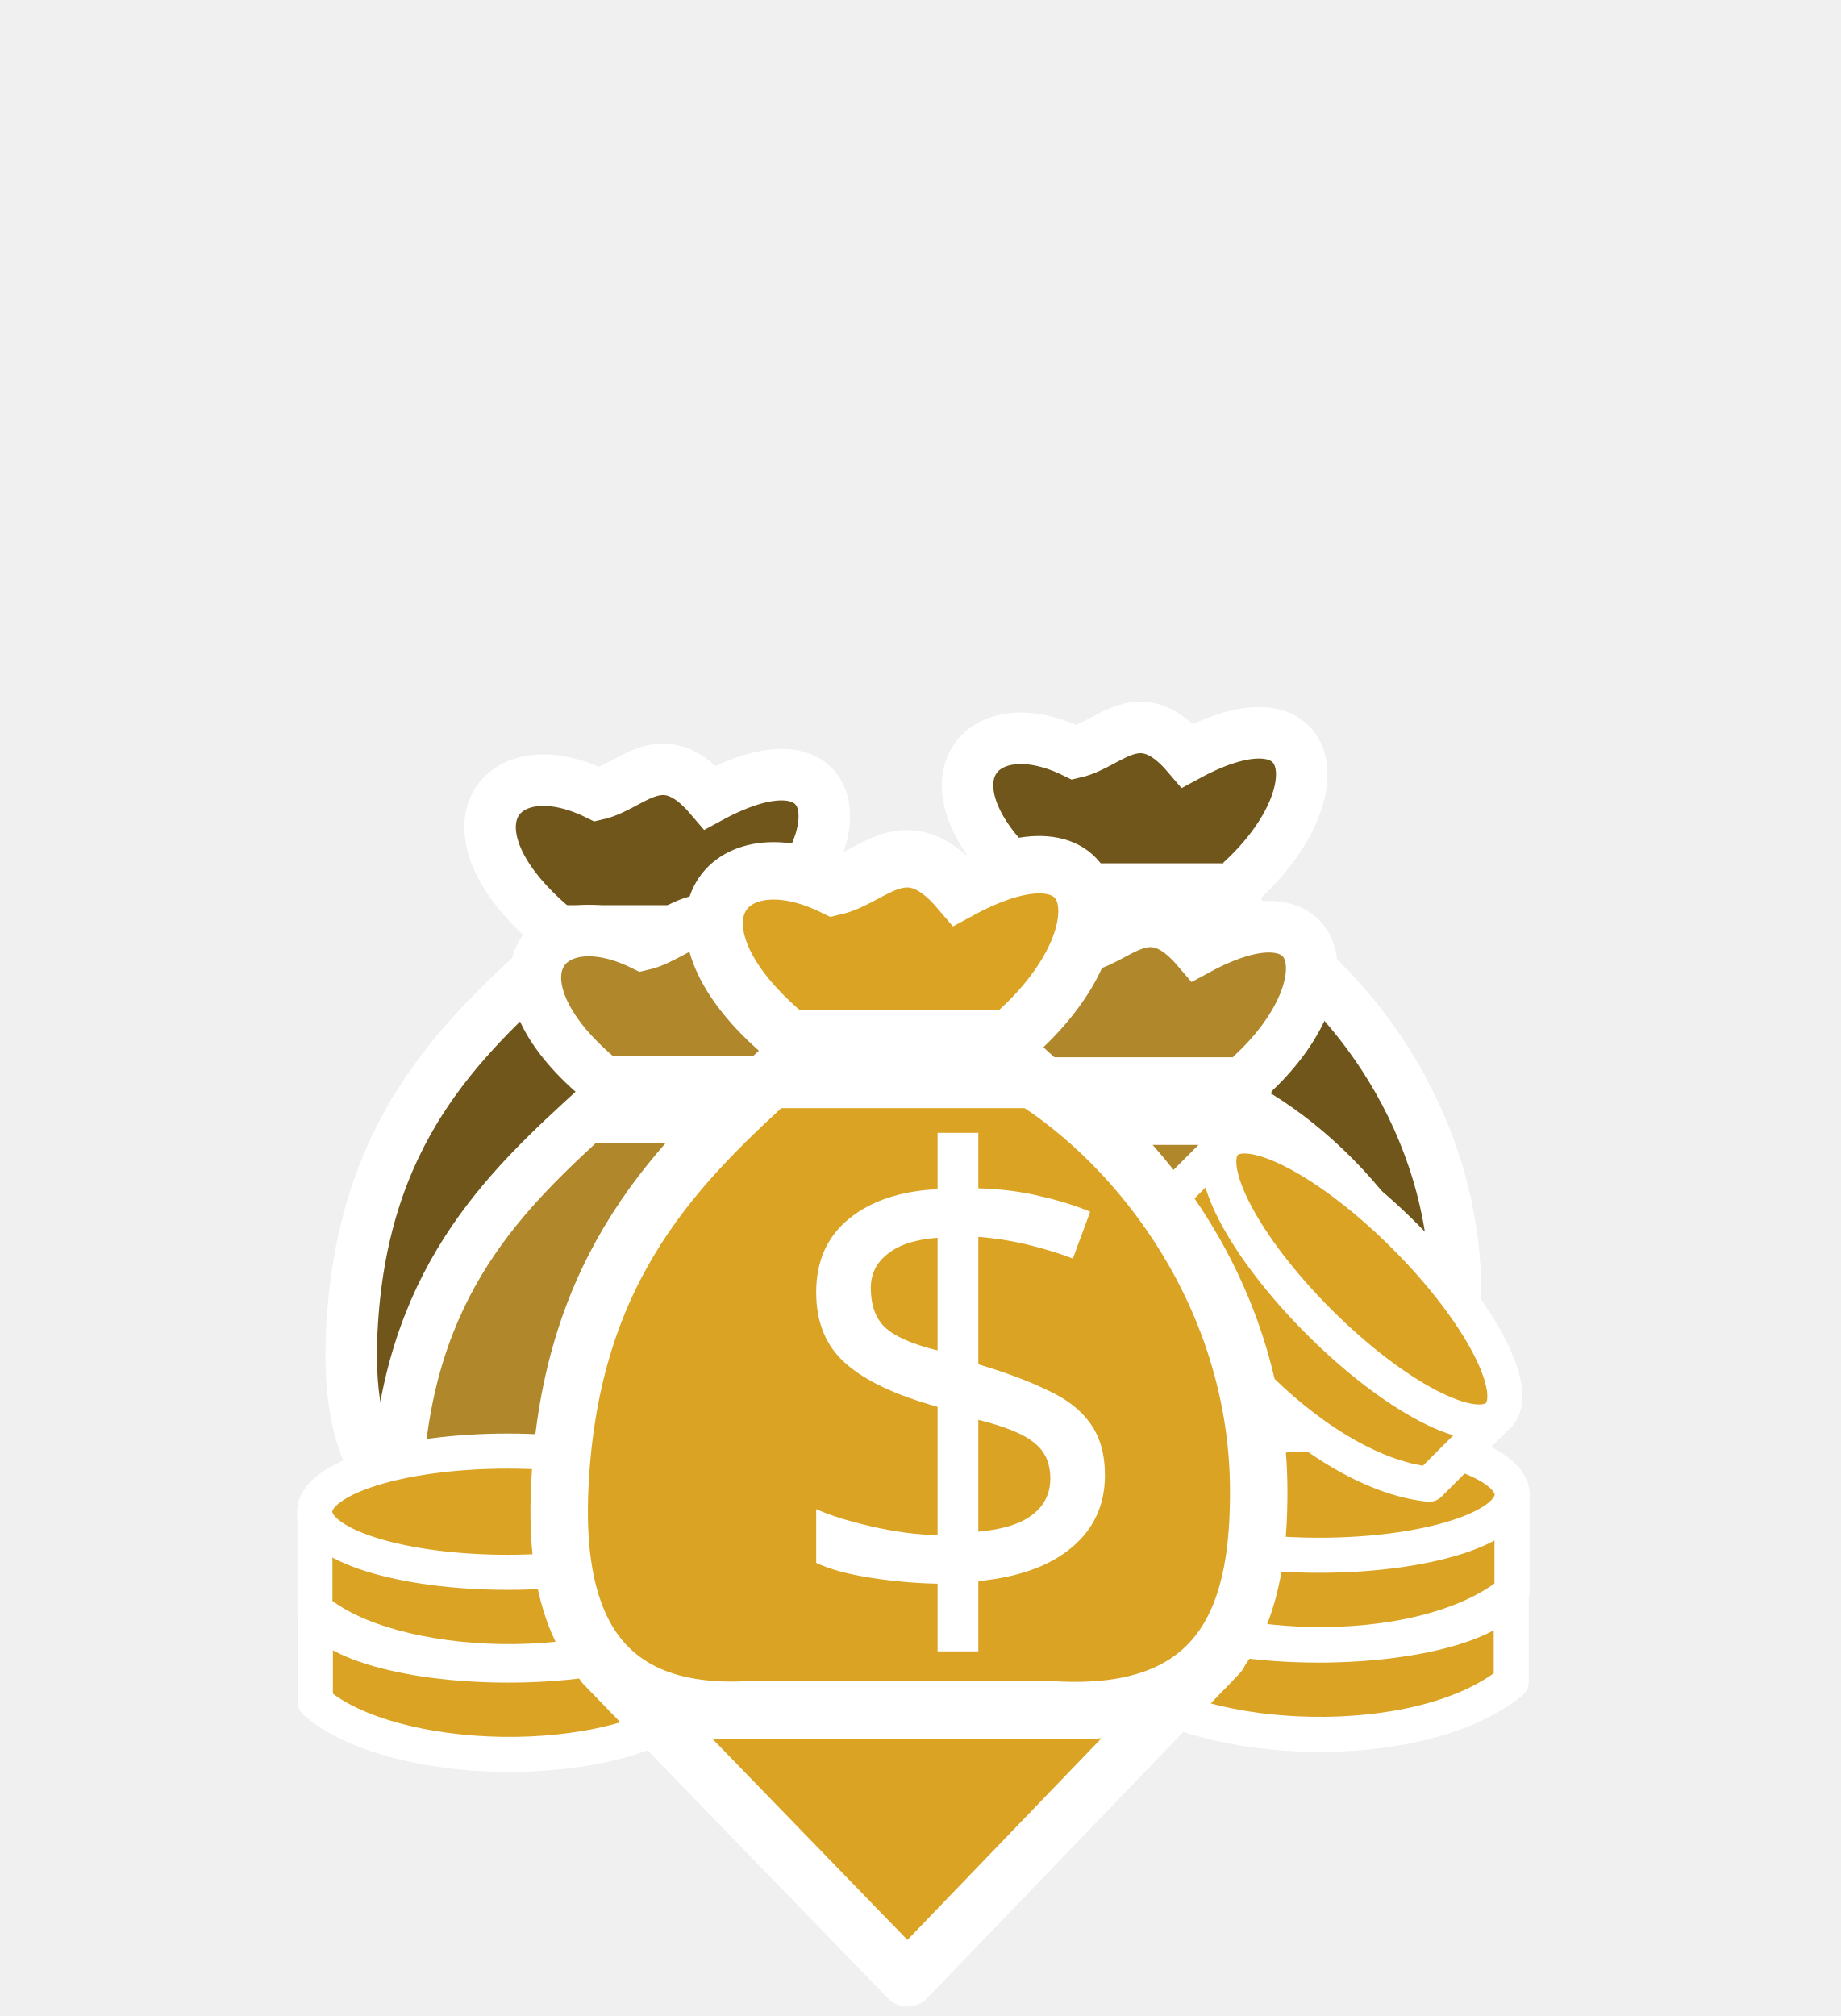
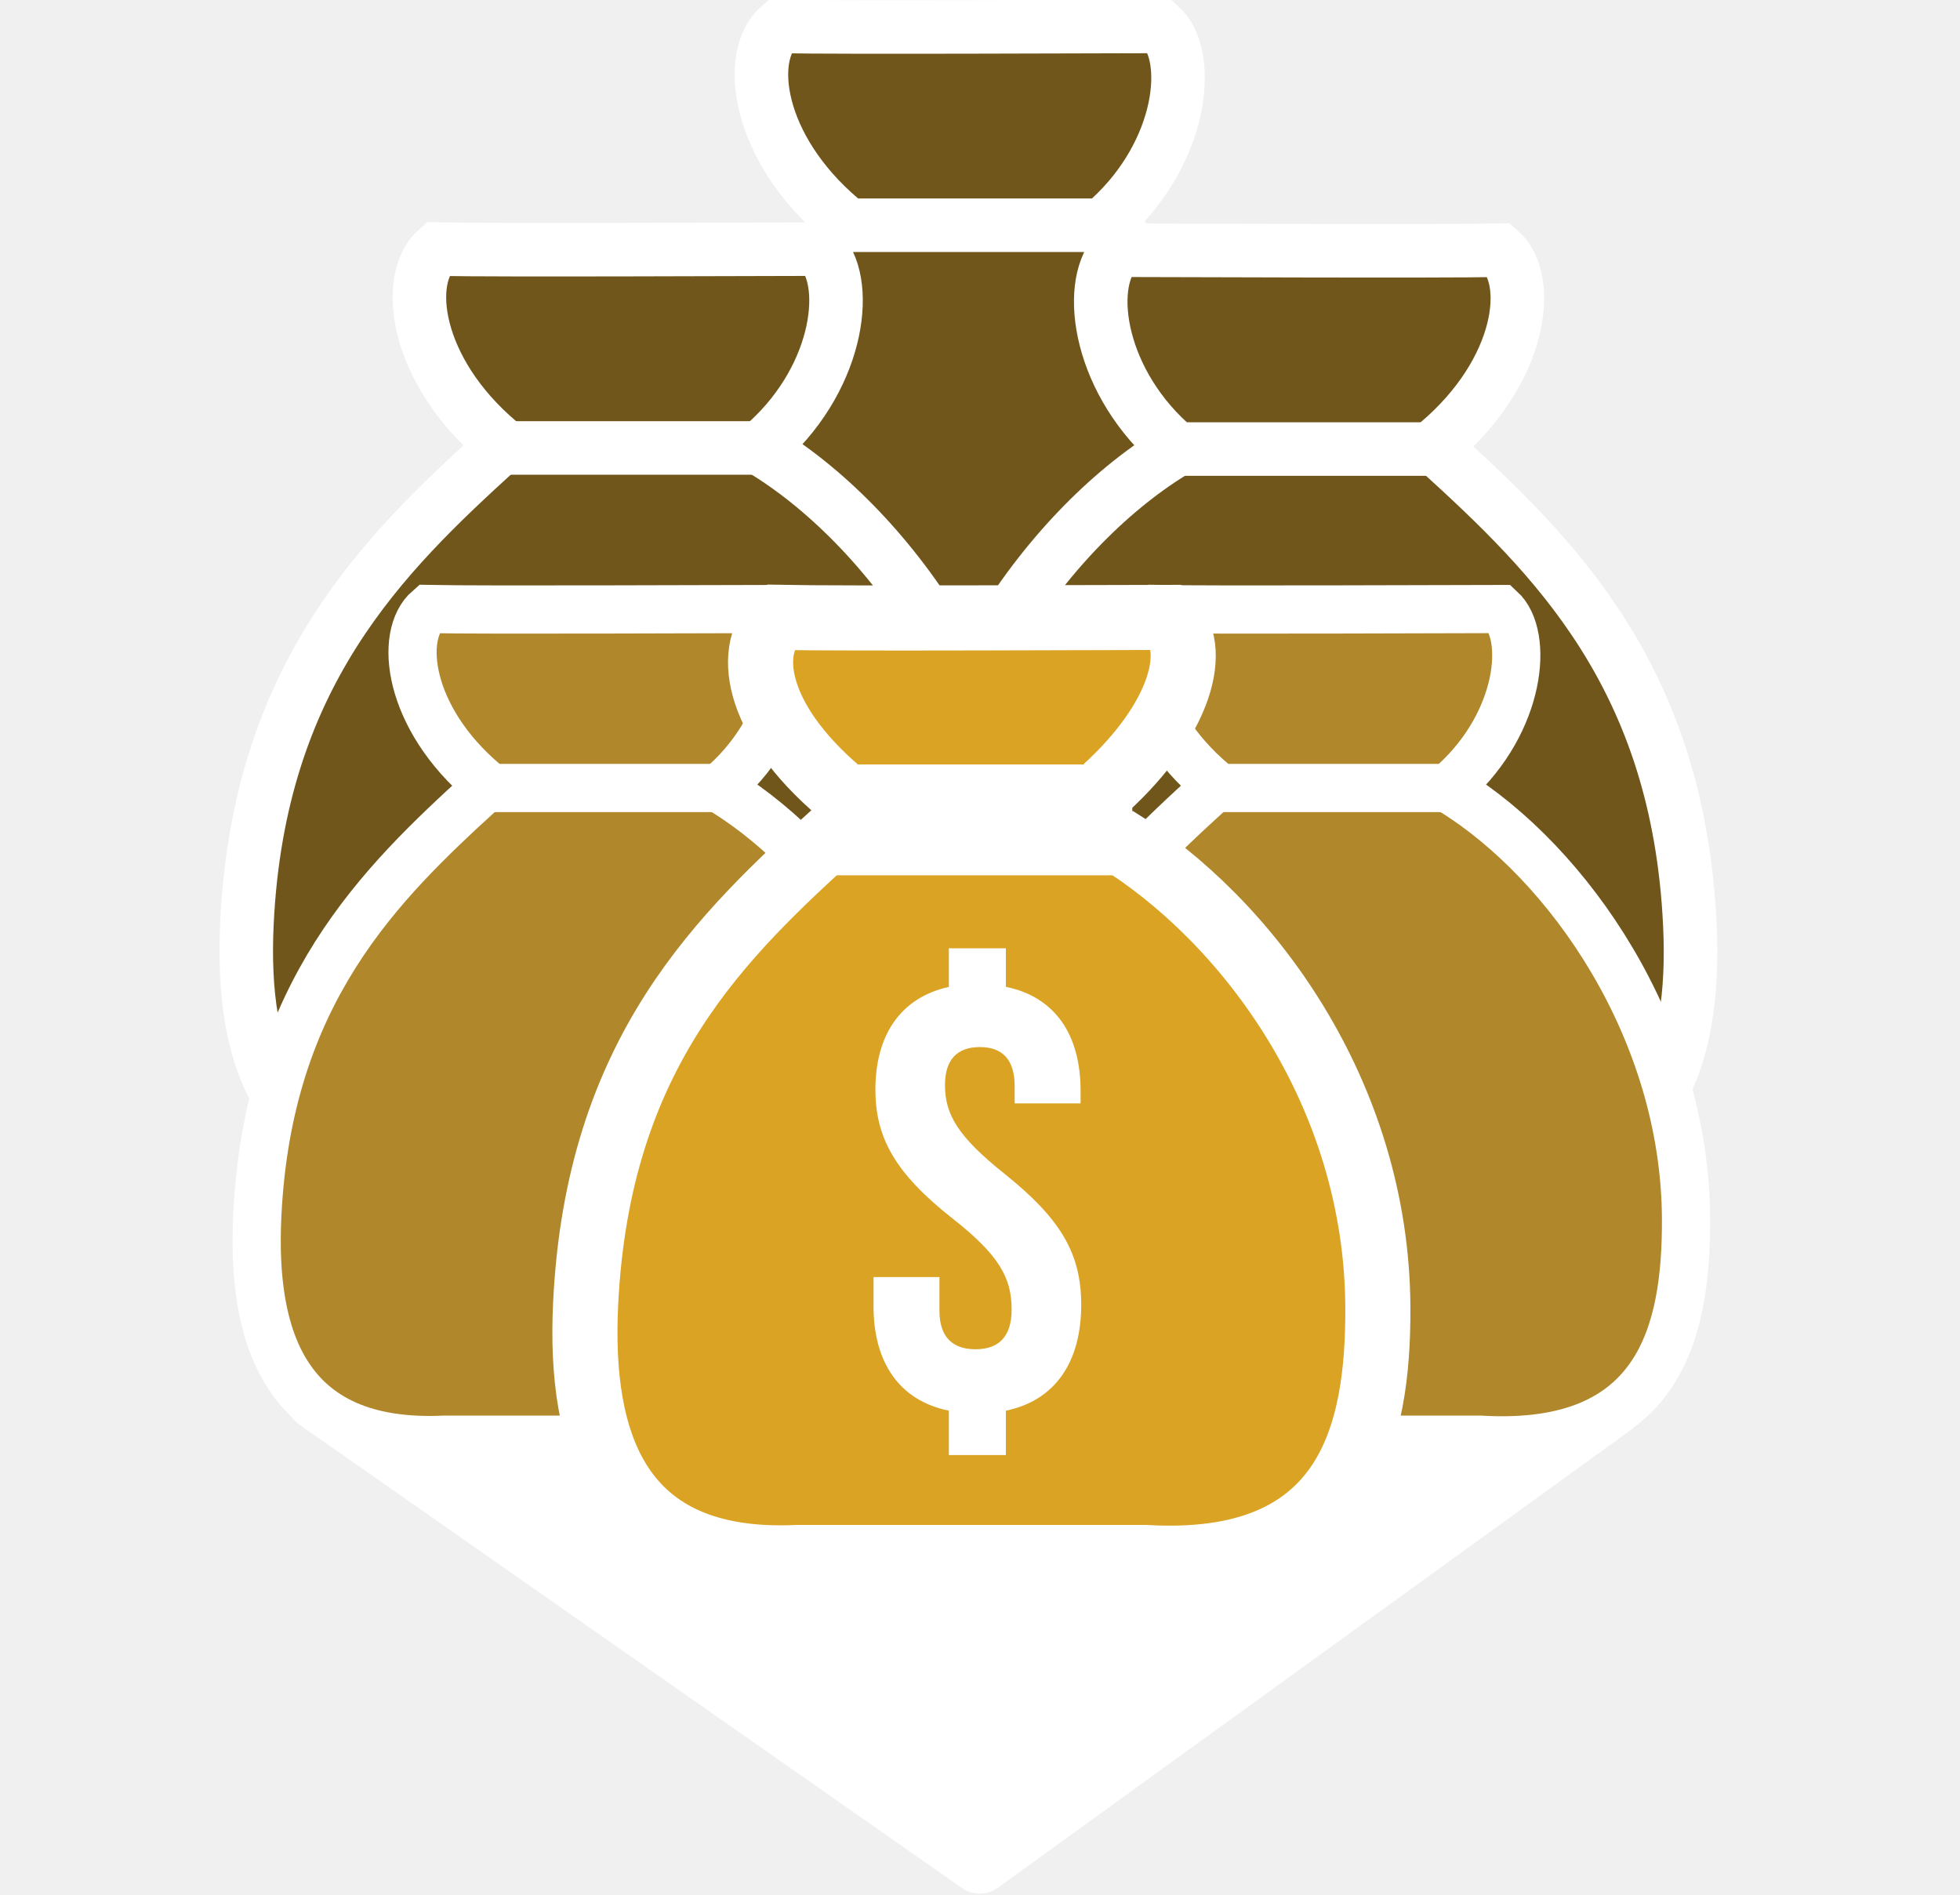
- <svg xmlns="http://www.w3.org/2000/svg" width="21mm" height="23mm" viewBox="0 0 21 23" version="1.1" id="svg6688">
-   <defs id="defs6682" />
-   <g id="layer1" transform="translate(0,-274)">
-     <g id="g5381" transform="translate(-191.3639,172.5026)" style="opacity:1;fill:#daa323;fill-opacity:1">
-       <g style="opacity:1;fill:#70561b;fill-opacity:1" id="g2666-57-9-4-8-2-9-9-0" transform="matrix(0.5674499,0,0,0.5674499,97.00821,9.893972)">
-         <path style="fill:#70561b;fill-opacity:1;stroke:none;stroke-width:0.265px;stroke-linecap:butt;stroke-linejoin:miter;stroke-opacity:1" d="m 176.585,177.243 1.957,0.028 1.323,-0.248 0.606,0.413 1.819,-0.386 0.551,0.386 -0.193,1.268 -0.634,1.075 -0.083,0.854 0.358,0.606 2.095,1.902 1.213,2.729 0.358,2.811 -0.413,2.205 -1.13,1.02 -5.512,0.441 -4.079,-0.413 -1.213,-1.433 -0.193,-3.693 1.681,-3.803 1.902,-1.957 0.138,-1.047 -0.965,-1.378 -0.165,-0.772 z" id="path2654-7-2-1-5-9-2-6-4" />
-         <path style="opacity:1;fill:#70561b;fill-opacity:1;stroke:#ffffff;stroke-width:1.035;stroke-linecap:butt;stroke-linejoin:miter;stroke-miterlimit:4;stroke-dasharray:none;stroke-opacity:1" d="m 177.376,180.66 c -1.858,1.691 -3.833,3.533 -4.024,7.552 -0.104,2.185 0.494,4.154 3.362,4.024 h 5.54 c 3.235,0.187 3.7,-1.959 3.693,-3.969 -0.013,-3.411 -2.076,-6.17 -4.169,-7.46" id="path2656-7-9-8-2-4-3-5-9" />
-         <path style="opacity:1;fill:#70561b;fill-opacity:1;stroke:#ffffff;stroke-width:1.035;stroke-linecap:butt;stroke-linejoin:miter;stroke-miterlimit:4;stroke-dasharray:none;stroke-opacity:1" d="m 177.394,180.065 c -2.33,-1.973 -1.074,-3.634 0.895,-2.665 0.721,-0.165 1.298,-1.079 2.27,0.062 2.612,-1.415 3.032,0.745 1.062,2.54" id="path2658-25-8-1-7-9-7-3-3" />
-         <text xml:space="preserve" style="font-style:normal;font-weight:normal;font-size:11.435px;line-height:1.25;font-family:sans-serif;letter-spacing:0px;word-spacing:0px;fill:#70561b;fill-opacity:1;stroke:none;stroke-width:0.286" x="177.271" y="190.525" id="text2662-17-8-9-2-0-2-0-9">
-           <tspan id="tspan2660-6-1-1-7-6-9-3-0" x="177.271" y="190.525" style="font-style:normal;font-variant:normal;font-weight:normal;font-stretch:normal;font-family:'Bebas Neue';-inkscape-font-specification:'Bebas Neue';fill:#70561b;fill-opacity:1;stroke:none;stroke-width:0.286">$</tspan>
-         </text>
-         <path style="fill:#70561b;fill-opacity:1;stroke:#ffffff;stroke-width:1.762;stroke-linecap:butt;stroke-linejoin:miter;stroke-miterlimit:4;stroke-dasharray:none;stroke-opacity:1" d="m 177.076,180.51 h 4.967" id="path2664-9-9-6-9-4-3-8-5" />
+ <svg xmlns="http://www.w3.org/2000/svg" width="18.733mm" height="18.109mm" viewBox="0 0 18.733 18.109" version="1.1" id="svg7286">
+   <defs id="defs7280" />
+   <g id="layer8" style="display:inline">
+     <g id="g1056" transform="translate(-0.1771763,-0.01181176)">
+       <path id="path3268-2-3-2-5-4-3" d="m 3.209,13.386 6.332,4.428 6.042,-4.369" style="opacity:1;fill:#ffffff;fill-opacity:1;stroke:#ffffff;stroke-width:0.591;stroke-linecap:round;stroke-linejoin:round;stroke-miterlimit:4;stroke-dasharray:none;stroke-opacity:1" />
+       <g id="g10230-8-2-45-7-6-6" style="display:inline;opacity:1;fill:#70561b;fill-opacity:1;stroke-width:0.867;stroke-miterlimit:4;stroke-dasharray:none" transform="matrix(0.590133,0,0,0.590133,-96.49523,-104.3604)">
+         <path style="fill:#70561b;fill-opacity:1;stroke:none;stroke-width:0.867;stroke-linecap:butt;stroke-linejoin:miter;stroke-miterlimit:4;stroke-dasharray:none;stroke-opacity:1" d="m 176.585,177.243 1.957,0.028 1.323,-0.248 0.606,0.413 1.819,-0.386 0.551,0.386 -0.193,1.268 -0.634,1.075 -0.083,0.854 0.358,0.606 2.095,1.902 1.213,2.729 0.358,2.811 -0.413,2.205 -1.13,1.02 -5.512,0.441 -4.079,-0.413 -1.213,-1.433 -0.193,-3.693 1.681,-3.803 1.902,-1.957 0.138,-1.047 -0.965,-1.378 -0.165,-0.772 z" id="path2654-7-2-1-4-7-0-3-3-1-1-2" />
+         <path style="opacity:1;fill:#70561b;fill-opacity:1;stroke:#ffffff;stroke-width:0.867;stroke-linecap:butt;stroke-linejoin:miter;stroke-miterlimit:4;stroke-dasharray:none;stroke-opacity:1" d="m 177.42,180.544 c -1.858,1.691 -3.877,3.649 -4.067,7.667 -0.104,2.185 0.494,4.154 3.362,4.024 h 5.54 c 3.235,0.187 3.7,-1.959 3.693,-3.969 -0.013,-3.411 -2.119,-6.416 -4.213,-7.706" id="path2656-7-9-7-9-9-8-6-4-4-3-1" />
+         <path style="opacity:1;fill:#70561b;fill-opacity:1;stroke:#ffffff;stroke-width:0.867;stroke-linecap:butt;stroke-linejoin:miter;stroke-miterlimit:4;stroke-dasharray:none;stroke-opacity:1" d="m 177.438,180.412 c -1.38,-1.169 -1.545,-2.654 -1.006,-3.122 0.987,0.021 5.339,0 6.181,0 0.519,0.478 0.362,2.028 -0.832,3.117" id="path2658-25-8-0-7-4-2-7-5-20-7-3" />
+         <path style="fill:#70561b;fill-opacity:1;stroke:#ffffff;stroke-width:0.867;stroke-linecap:butt;stroke-linejoin:miter;stroke-miterlimit:4;stroke-dasharray:none;stroke-opacity:1" d="m 177.076,180.51 h 4.967" id="path2664-9-9-9-0-1-8-5-0-8-6-2" />
      </g>
-       <g style="opacity:1;fill:#70561b;fill-opacity:1" id="g2666-57-9-4-8-2-9-9-0-1" transform="matrix(0.5674499,0,0,0.5674499,102.4552,9.416378)">
-         <path style="fill:#70561b;fill-opacity:1;stroke:none;stroke-width:0.265px;stroke-linecap:butt;stroke-linejoin:miter;stroke-opacity:1" d="m 176.585,177.243 1.957,0.028 1.323,-0.248 0.606,0.413 1.819,-0.386 0.551,0.386 -0.193,1.268 -0.634,1.075 -0.083,0.854 0.358,0.606 2.095,1.902 1.213,2.729 0.358,2.811 -0.413,2.205 -1.13,1.02 -5.512,0.441 -4.079,-0.413 -1.213,-1.433 -0.193,-3.693 1.681,-3.803 1.902,-1.957 0.138,-1.047 -0.965,-1.378 -0.165,-0.772 z" id="path2654-7-2-1-5-9-2-6-4-7" />
-         <path style="opacity:1;fill:#70561b;fill-opacity:1;stroke:#ffffff;stroke-width:1.035;stroke-linecap:butt;stroke-linejoin:miter;stroke-miterlimit:4;stroke-dasharray:none;stroke-opacity:1" d="m 177.376,180.66 c -1.858,1.691 -3.833,3.533 -4.024,7.552 -0.104,2.185 0.494,4.154 3.362,4.024 h 5.54 c 3.235,0.187 3.7,-1.959 3.693,-3.969 -0.013,-3.411 -2.076,-6.17 -4.169,-7.46" id="path2656-7-9-8-2-4-3-5-9-3" />
-         <path style="opacity:1;fill:#70561b;fill-opacity:1;stroke:#ffffff;stroke-width:1.035;stroke-linecap:butt;stroke-linejoin:miter;stroke-miterlimit:4;stroke-dasharray:none;stroke-opacity:1" d="m 177.394,180.065 c -2.33,-1.973 -1.074,-3.634 0.895,-2.665 0.721,-0.165 1.298,-1.079 2.27,0.062 2.612,-1.415 3.032,0.745 1.062,2.54" id="path2658-25-8-1-7-9-7-3-3-5" />
-         <text xml:space="preserve" style="font-style:normal;font-weight:normal;font-size:11.435px;line-height:1.25;font-family:sans-serif;letter-spacing:0px;word-spacing:0px;fill:#70561b;fill-opacity:1;stroke:none;stroke-width:0.286" x="177.271" y="190.525" id="text2662-17-8-9-2-0-2-0-9-4">
-           <tspan id="tspan2660-6-1-1-7-6-9-3-0-2" x="177.271" y="190.525" style="font-style:normal;font-variant:normal;font-weight:normal;font-stretch:normal;font-family:'Bebas Neue';-inkscape-font-specification:'Bebas Neue';fill:#70561b;fill-opacity:1;stroke:none;stroke-width:0.286">$</tspan>
-         </text>
-         <path style="fill:#70561b;fill-opacity:1;stroke:#ffffff;stroke-width:1.762;stroke-linecap:butt;stroke-linejoin:miter;stroke-miterlimit:4;stroke-dasharray:none;stroke-opacity:1" d="m 177.076,180.51 h 4.967" id="path2664-9-9-6-9-4-3-8-5-9" />
+       <g id="g10230-8-2-45-7-6" style="opacity:1;fill:#70561b;fill-opacity:1;stroke-width:0.867;stroke-miterlimit:4;stroke-dasharray:none" transform="matrix(0.590133,0,0,0.590133,-99.76411,-102.2319)">
+         <path style="fill:#70561b;fill-opacity:1;stroke:none;stroke-width:0.867;stroke-linecap:butt;stroke-linejoin:miter;stroke-miterlimit:4;stroke-dasharray:none;stroke-opacity:1" d="m 176.585,177.243 1.957,0.028 1.323,-0.248 0.606,0.413 1.819,-0.386 0.551,0.386 -0.193,1.268 -0.634,1.075 -0.083,0.854 0.358,0.606 2.095,1.902 1.213,2.729 0.358,2.811 -0.413,2.205 -1.13,1.02 -5.512,0.441 -4.079,-0.413 -1.213,-1.433 -0.193,-3.693 1.681,-3.803 1.902,-1.957 0.138,-1.047 -0.965,-1.378 -0.165,-0.772 z" id="path2654-7-2-1-4-7-0-3-3-1-1" />
+         <path style="opacity:1;fill:#70561b;fill-opacity:1;stroke:#ffffff;stroke-width:0.867;stroke-linecap:butt;stroke-linejoin:miter;stroke-miterlimit:4;stroke-dasharray:none;stroke-opacity:1" d="m 177.42,180.544 c -1.858,1.691 -3.877,3.649 -4.067,7.667 -0.104,2.185 0.494,4.154 3.362,4.024 h 5.54 c 3.235,0.187 3.7,-1.959 3.693,-3.969 -0.013,-3.411 -2.119,-6.416 -4.213,-7.706" id="path2656-7-9-7-9-9-8-6-4-4-3" />
+         <path style="opacity:1;fill:#70561b;fill-opacity:1;stroke:#ffffff;stroke-width:0.867;stroke-linecap:butt;stroke-linejoin:miter;stroke-miterlimit:4;stroke-dasharray:none;stroke-opacity:1" d="m 177.438,180.412 c -1.38,-1.169 -1.545,-2.654 -1.006,-3.122 0.987,0.021 5.339,0 6.181,0 0.519,0.478 0.362,2.028 -0.832,3.117" id="path2658-25-8-0-7-4-2-7-5-20-7" />
+         <path style="fill:#70561b;fill-opacity:1;stroke:#ffffff;stroke-width:0.867;stroke-linecap:butt;stroke-linejoin:miter;stroke-miterlimit:4;stroke-dasharray:none;stroke-opacity:1" d="m 177.076,180.51 h 4.967" id="path2664-9-9-9-0-1-8-5-0-8-6" />
      </g>
-       <g style="opacity:1;fill:#b0882b;fill-opacity:1" id="g2666-57-9-4-8-2-8-0" transform="matrix(0.5674499,0,0,0.5674499,102.569,11.62898)">
-         <path style="fill:#b0882b;fill-opacity:1;stroke:none;stroke-width:0.265px;stroke-linecap:butt;stroke-linejoin:miter;stroke-opacity:1" d="m 176.585,177.243 1.957,0.028 1.323,-0.248 0.606,0.413 1.819,-0.386 0.551,0.386 -0.193,1.268 -0.634,1.075 -0.083,0.854 0.358,0.606 2.095,1.902 1.213,2.729 0.358,2.811 -0.413,2.205 -1.13,1.02 -5.512,0.441 -4.079,-0.413 -1.213,-1.433 -0.193,-3.693 1.681,-3.803 1.902,-1.957 0.138,-1.047 -0.965,-1.378 -0.165,-0.772 z" id="path2654-7-2-1-5-9-6-7" />
-         <path style="opacity:1;fill:#b0882b;fill-opacity:1;stroke:#ffffff;stroke-width:1.035;stroke-linecap:butt;stroke-linejoin:miter;stroke-miterlimit:4;stroke-dasharray:none;stroke-opacity:1" d="m 177.376,180.66 c -1.858,1.691 -3.833,3.533 -4.024,7.552 -0.104,2.185 0.494,4.154 3.362,4.024 h 5.54 c 3.235,0.187 3.7,-1.959 3.693,-3.969 -0.013,-3.411 -2.076,-6.17 -4.169,-7.46" id="path2656-7-9-8-2-4-8-0" />
-         <path style="opacity:1;fill:#b0882b;fill-opacity:1;stroke:#ffffff;stroke-width:1.035;stroke-linecap:butt;stroke-linejoin:miter;stroke-miterlimit:4;stroke-dasharray:none;stroke-opacity:1" d="m 177.394,180.065 c -2.33,-1.973 -1.074,-3.634 0.895,-2.665 0.721,-0.165 1.298,-1.079 2.27,0.062 2.612,-1.415 3.032,0.745 1.062,2.54" id="path2658-25-8-1-7-9-0-8" />
-         <text xml:space="preserve" style="font-style:normal;font-weight:normal;font-size:11.435px;line-height:1.25;font-family:sans-serif;letter-spacing:0px;word-spacing:0px;fill:#b0882b;fill-opacity:1;stroke:none;stroke-width:0.286" x="177.271" y="190.525" id="text2662-17-8-9-2-0-9-7">
-           <tspan id="tspan2660-6-1-1-7-6-7-7" x="177.271" y="190.525" style="font-style:normal;font-variant:normal;font-weight:normal;font-stretch:normal;font-family:'Bebas Neue';-inkscape-font-specification:'Bebas Neue';fill:#b0882b;fill-opacity:1;stroke:none;stroke-width:0.286">$</tspan>
-         </text>
-         <path style="fill:#b0882b;fill-opacity:1;stroke:#ffffff;stroke-width:1.762;stroke-linecap:butt;stroke-linejoin:miter;stroke-miterlimit:4;stroke-dasharray:none;stroke-opacity:1" d="m 177.076,180.51 h 4.967" id="path2664-9-9-6-9-4-2-1" />
+       <g id="g10230-8-2-45-1-8-6-3" style="opacity:1;fill:#70561b;fill-opacity:1;stroke-width:0.867;stroke-miterlimit:4;stroke-dasharray:none" transform="matrix(-0.590133,0,0,0.590133,118.6294,-102.2214)">
+         <path style="fill:#70561b;fill-opacity:1;stroke:none;stroke-width:0.867;stroke-linecap:butt;stroke-linejoin:miter;stroke-miterlimit:4;stroke-dasharray:none;stroke-opacity:1" d="m 176.585,177.243 1.957,0.028 1.323,-0.248 0.606,0.413 1.819,-0.386 0.551,0.386 -0.193,1.268 -0.634,1.075 -0.083,0.854 0.358,0.606 2.095,1.902 1.213,2.729 0.358,2.811 -0.413,2.205 -1.13,1.02 -5.512,0.441 -4.079,-0.413 -1.213,-1.433 -0.193,-3.693 1.681,-3.803 1.902,-1.957 0.138,-1.047 -0.965,-1.378 -0.165,-0.772 z" id="path2654-7-2-1-4-7-0-3-3-4-6-5-8" />
+         <path style="opacity:1;fill:#70561b;fill-opacity:1;stroke:#ffffff;stroke-width:0.867;stroke-linecap:butt;stroke-linejoin:miter;stroke-miterlimit:4;stroke-dasharray:none;stroke-opacity:1" d="m 177.42,180.544 c -1.858,1.691 -3.877,3.649 -4.067,7.667 -0.104,2.185 0.494,4.154 3.362,4.024 h 5.54 c 3.235,0.187 3.7,-1.959 3.693,-3.969 -0.013,-3.411 -2.119,-6.416 -4.213,-7.706" id="path2656-7-9-7-9-9-8-6-4-2-8-1-3" />
+         <path style="opacity:1;fill:#70561b;fill-opacity:1;stroke:#ffffff;stroke-width:0.867;stroke-linecap:butt;stroke-linejoin:miter;stroke-miterlimit:4;stroke-dasharray:none;stroke-opacity:1" d="m 177.438,180.412 c -1.38,-1.169 -1.545,-2.654 -1.006,-3.122 0.987,0.021 5.339,0 6.181,0 0.519,0.478 0.362,2.028 -0.832,3.117" id="path2658-25-8-0-7-4-2-7-5-2-1-9-2" />
+         <path style="fill:#70561b;fill-opacity:1;stroke:#ffffff;stroke-width:0.867;stroke-linecap:butt;stroke-linejoin:miter;stroke-miterlimit:4;stroke-dasharray:none;stroke-opacity:1" d="m 177.076,180.51 h 4.967" id="path2664-9-9-9-0-1-8-5-0-4-5-3-2" />
      </g>
-       <g style="opacity:1;fill:#b0882b;fill-opacity:1" id="g2666-57-9-4-8-2-9-9" transform="matrix(0.5674499,0,0,0.5674499,97.52542,11.60978)">
-         <path style="fill:#b0882b;fill-opacity:1;stroke:none;stroke-width:0.265px;stroke-linecap:butt;stroke-linejoin:miter;stroke-opacity:1" d="m 176.585,177.243 1.957,0.028 1.323,-0.248 0.606,0.413 1.819,-0.386 0.551,0.386 -0.193,1.268 -0.634,1.075 -0.083,0.854 0.358,0.606 2.095,1.902 1.213,2.729 0.358,2.811 -0.413,2.205 -1.13,1.02 -5.512,0.441 -4.079,-0.413 -1.213,-1.433 -0.193,-3.693 1.681,-3.803 1.902,-1.957 0.138,-1.047 -0.965,-1.378 -0.165,-0.772 z" id="path2654-7-2-1-5-9-2-6" />
-         <path style="opacity:1;fill:#b0882b;fill-opacity:1;stroke:#ffffff;stroke-width:1.035;stroke-linecap:butt;stroke-linejoin:miter;stroke-miterlimit:4;stroke-dasharray:none;stroke-opacity:1" d="m 177.376,180.66 c -1.858,1.691 -3.833,3.533 -4.024,7.552 -0.104,2.185 0.494,4.154 3.362,4.024 h 5.54 c 3.235,0.187 3.7,-1.959 3.693,-3.969 -0.013,-3.411 -2.076,-6.17 -4.169,-7.46" id="path2656-7-9-8-2-4-3-5" />
-         <path style="opacity:1;fill:#b0882b;fill-opacity:1;stroke:#ffffff;stroke-width:1.035;stroke-linecap:butt;stroke-linejoin:miter;stroke-miterlimit:4;stroke-dasharray:none;stroke-opacity:1" d="m 177.394,180.065 c -2.33,-1.973 -1.074,-3.634 0.895,-2.665 0.721,-0.165 1.298,-1.079 2.27,0.062 2.612,-1.415 3.032,0.745 1.062,2.54" id="path2658-25-8-1-7-9-7-3" />
-         <text xml:space="preserve" style="font-style:normal;font-weight:normal;font-size:11.435px;line-height:1.25;font-family:sans-serif;letter-spacing:0px;word-spacing:0px;fill:#b0882b;fill-opacity:1;stroke:none;stroke-width:0.286" x="177.271" y="190.525" id="text2662-17-8-9-2-0-2-0">
-           <tspan id="tspan2660-6-1-1-7-6-9-3" x="177.271" y="190.525" style="font-style:normal;font-variant:normal;font-weight:normal;font-stretch:normal;font-family:'Bebas Neue';-inkscape-font-specification:'Bebas Neue';fill:#b0882b;fill-opacity:1;stroke:none;stroke-width:0.286">$</tspan>
-         </text>
-         <path style="fill:#b0882b;fill-opacity:1;stroke:#ffffff;stroke-width:1.762;stroke-linecap:butt;stroke-linejoin:miter;stroke-miterlimit:4;stroke-dasharray:none;stroke-opacity:1" d="m 177.076,180.51 h 4.967" id="path2664-9-9-6-9-4-3-8" />
+       <g id="g10230-8-2-45-1-8" style="opacity:1;fill:#b0882b;fill-opacity:1;stroke-width:0.867;stroke-miterlimit:4;stroke-dasharray:none" transform="matrix(0.5312253,0,0,0.5312253,-82.48863,-88.34856)">
+         <path style="fill:#b0882b;fill-opacity:1;stroke:none;stroke-width:0.867;stroke-linecap:butt;stroke-linejoin:miter;stroke-miterlimit:4;stroke-dasharray:none;stroke-opacity:1" d="m 176.585,177.243 1.957,0.028 1.323,-0.248 0.606,0.413 1.819,-0.386 0.551,0.386 -0.193,1.268 -0.634,1.075 -0.083,0.854 0.358,0.606 2.095,1.902 1.213,2.729 0.358,2.811 -0.413,2.205 -1.13,1.02 -5.512,0.441 -4.079,-0.413 -1.213,-1.433 -0.193,-3.693 1.681,-3.803 1.902,-1.957 0.138,-1.047 -0.965,-1.378 -0.165,-0.772 z" id="path2654-7-2-1-4-7-0-3-3-4-8" />
+         <path style="opacity:1;fill:#b0882b;fill-opacity:1;stroke:#ffffff;stroke-width:0.867;stroke-linecap:butt;stroke-linejoin:miter;stroke-miterlimit:4;stroke-dasharray:none;stroke-opacity:1" d="m 177.42,180.544 c -1.858,1.691 -3.877,3.649 -4.067,7.667 -0.104,2.185 0.494,4.154 3.362,4.024 h 5.54 c 3.235,0.187 3.7,-1.959 3.693,-3.969 -0.013,-3.411 -2.119,-6.416 -4.213,-7.706" id="path2656-7-9-7-9-9-8-6-4-2-1" />
+         <path style="opacity:1;fill:#b0882b;fill-opacity:1;stroke:#ffffff;stroke-width:0.867;stroke-linecap:butt;stroke-linejoin:miter;stroke-miterlimit:4;stroke-dasharray:none;stroke-opacity:1" d="m 177.438,180.412 c -1.38,-1.169 -1.545,-2.654 -1.006,-3.122 0.987,0.021 5.339,0 6.181,0 0.519,0.478 0.362,2.028 -0.832,3.117" id="path2658-25-8-0-7-4-2-7-5-2-5" />
+         <path style="fill:#b0882b;fill-opacity:1;stroke:#ffffff;stroke-width:0.867;stroke-linecap:butt;stroke-linejoin:miter;stroke-miterlimit:4;stroke-dasharray:none;stroke-opacity:1" d="m 177.076,180.51 h 4.967" id="path2664-9-9-9-0-1-8-5-0-4-5" />
      </g>
-       <g id="g4774-7-3" style="opacity:1;fill:#daa323;fill-opacity:1" transform="translate(20.85397,-16.46263)">
-         <g id="g3765-97-8-7" transform="matrix(0.3731568,0,0,0.3731568,98.76811,98.86931)" style="opacity:1;fill:#daa323;fill-opacity:1;stroke-width:1.072;stroke-miterlimit:4;stroke-dasharray:none">
-           <g id="g3751-24-6-5" style="fill:#daa323;fill-opacity:1;stroke-width:1.072;stroke-miterlimit:4;stroke-dasharray:none">
-             <path style="fill:#daa323;fill-opacity:1;stroke:#ffffff;stroke-width:1.072;stroke-linecap:butt;stroke-linejoin:round;stroke-miterlimit:4;stroke-dasharray:none;stroke-opacity:1" d="m 226.674,99.497 v 3.087 c 2.256,1.981 8.976,2.286 11.787,0 v -3.087" id="path3671-30-9-2" />
-             <ellipse style="fill:#daa323;fill-opacity:1;stroke:#ffffff;stroke-width:1.072;stroke-linecap:round;stroke-linejoin:round;stroke-miterlimit:4;stroke-dasharray:none;stroke-opacity:1" id="path3669-4-0-8" cx="232.568" cy="99.602" rx="5.899" ry="1.853" />
-           </g>
-         </g>
+       <g id="g10230-8-2-45-9" style="opacity:1;fill:#b0882b;fill-opacity:1;stroke-width:0.867;stroke-miterlimit:4;stroke-dasharray:none" transform="matrix(0.5312253,0,0,0.5312253,-89.45342,-88.34856)">
+         <path style="fill:#b0882b;fill-opacity:1;stroke:none;stroke-width:0.867;stroke-linecap:butt;stroke-linejoin:miter;stroke-miterlimit:4;stroke-dasharray:none;stroke-opacity:1" d="m 176.585,177.243 1.957,0.028 1.323,-0.248 0.606,0.413 1.819,-0.386 0.551,0.386 -0.193,1.268 -0.634,1.075 -0.083,0.854 0.358,0.606 2.095,1.902 1.213,2.729 0.358,2.811 -0.413,2.205 -1.13,1.02 -5.512,0.441 -4.079,-0.413 -1.213,-1.433 -0.193,-3.693 1.681,-3.803 1.902,-1.957 0.138,-1.047 -0.965,-1.378 -0.165,-0.772 z" id="path2654-7-2-1-4-7-0-3-3-5" />
+         <path style="opacity:1;fill:#b0882b;fill-opacity:1;stroke:#ffffff;stroke-width:0.867;stroke-linecap:butt;stroke-linejoin:miter;stroke-miterlimit:4;stroke-dasharray:none;stroke-opacity:1" d="m 177.42,180.544 c -1.858,1.691 -3.877,3.649 -4.067,7.667 -0.104,2.185 0.494,4.154 3.362,4.024 h 5.54 c 3.235,0.187 3.7,-1.959 3.693,-3.969 -0.013,-3.411 -2.119,-6.416 -4.213,-7.706" id="path2656-7-9-7-9-9-8-6-4-0" />
+         <path style="opacity:1;fill:#b0882b;fill-opacity:1;stroke:#ffffff;stroke-width:0.867;stroke-linecap:butt;stroke-linejoin:miter;stroke-miterlimit:4;stroke-dasharray:none;stroke-opacity:1" d="m 177.438,180.412 c -1.38,-1.169 -1.545,-2.654 -1.006,-3.122 0.987,0.021 5.339,0 6.181,0 0.519,0.478 0.362,2.028 -0.832,3.117" id="path2658-25-8-0-7-4-2-7-5-7" />
+         <path style="fill:#b0882b;fill-opacity:1;stroke:#ffffff;stroke-width:0.867;stroke-linecap:butt;stroke-linejoin:miter;stroke-miterlimit:4;stroke-dasharray:none;stroke-opacity:1" d="m 177.076,180.51 h 4.967" id="path2664-9-9-9-0-1-8-5-0-480" />
      </g>
-       <g transform="translate(-0.5236545)" id="g5261" style="fill:#daa323;fill-opacity:1">
-         <g transform="translate(12.13239,-16.23396)" style="opacity:1;fill:#daa323;fill-opacity:1" id="g4774-7">
-           <g style="opacity:1;fill:#daa323;fill-opacity:1;stroke-width:1.072;stroke-miterlimit:4;stroke-dasharray:none" transform="matrix(0.3731568,0,0,0.3731568,98.76811,98.86931)" id="g3765-97-8">
-             <g style="fill:#daa323;fill-opacity:1;stroke-width:1.072;stroke-miterlimit:4;stroke-dasharray:none" id="g3751-24-6">
-               <path id="path3671-30-9" d="m 226.674,99.497 v 3.087 c 2.256,1.981 8.976,2.286 11.787,0 v -3.087" style="fill:#daa323;fill-opacity:1;stroke:#ffffff;stroke-width:1.072;stroke-linecap:butt;stroke-linejoin:round;stroke-miterlimit:4;stroke-dasharray:none;stroke-opacity:1" />
-               <ellipse ry="1.853" rx="5.899" cy="99.602" cx="232.568" id="path3669-4-0" style="fill:#daa323;fill-opacity:1;stroke:#ffffff;stroke-width:1.072;stroke-linecap:round;stroke-linejoin:round;stroke-miterlimit:4;stroke-dasharray:none;stroke-opacity:1" />
-             </g>
-           </g>
-         </g>
-         <g transform="translate(12.12707,-17.29243)" style="opacity:1;fill:#daa323;fill-opacity:1" id="g4774-7-0">
-           <g style="opacity:1;fill:#daa323;fill-opacity:1;stroke-width:1.072;stroke-miterlimit:4;stroke-dasharray:none" transform="matrix(0.3731568,0,0,0.3731568,98.76811,98.86931)" id="g3765-97-8-3">
-             <g style="fill:#daa323;fill-opacity:1;stroke-width:1.072;stroke-miterlimit:4;stroke-dasharray:none" id="g3751-24-6-2">
-               <path id="path3671-30-9-6" d="m 226.674,99.497 v 3.087 c 2.256,1.981 8.976,2.286 11.787,0 v -3.087" style="fill:#daa323;fill-opacity:1;stroke:#ffffff;stroke-width:1.072;stroke-linecap:butt;stroke-linejoin:round;stroke-miterlimit:4;stroke-dasharray:none;stroke-opacity:1" />
-               <ellipse ry="1.853" rx="5.899" cy="99.602" cx="232.568" id="path3669-4-0-9" style="fill:#daa323;fill-opacity:1;stroke:#ffffff;stroke-width:1.072;stroke-linecap:round;stroke-linejoin:round;stroke-miterlimit:4;stroke-dasharray:none;stroke-opacity:1" />
-             </g>
-           </g>
-         </g>
+       <g style="fill:#daa323;fill-opacity:1" id="g10230-7" transform="matrix(0.6011929,0,0,0.6011929,-98.44374,-100.6737)">
+         <path style="fill:#daa323;fill-opacity:1;stroke:none;stroke-width:0.265px;stroke-linecap:butt;stroke-linejoin:miter;stroke-opacity:1" d="m 176.585,177.243 1.957,0.028 1.323,-0.248 0.606,0.413 1.819,-0.386 0.551,0.386 -0.193,1.268 -0.634,1.075 -0.083,0.854 0.358,0.606 2.095,1.902 1.213,2.729 0.358,2.811 -0.413,2.205 -1.13,1.02 -5.512,0.441 -4.079,-0.413 -1.213,-1.433 -0.193,-3.693 1.681,-3.803 1.902,-1.957 0.138,-1.047 -0.965,-1.378 -0.165,-0.772 z" id="path2654-7-2-1-4-7-5" />
+         <path style="opacity:1;fill:#daa323;fill-opacity:1;stroke:#ffffff;stroke-width:1.035;stroke-linecap:butt;stroke-linejoin:miter;stroke-miterlimit:4;stroke-dasharray:none;stroke-opacity:1" d="m 177.376,180.66 c -1.858,1.691 -3.833,3.533 -4.024,7.552 -0.104,2.185 0.494,4.154 3.362,4.024 h 5.54 c 3.235,0.187 3.7,-1.959 3.693,-3.969 -0.013,-3.411 -2.076,-6.17 -4.169,-7.46" id="path2656-7-9-7-9-9-5" />
+         <path style="opacity:1;fill:#daa323;fill-opacity:1;stroke:#ffffff;stroke-width:1.035;stroke-linecap:butt;stroke-linejoin:miter;stroke-miterlimit:4;stroke-dasharray:none;stroke-opacity:1" d="m 177.394,180.065 c -1.38,-1.169 -1.502,-2.307 -0.963,-2.774 0.987,0.021 5.339,0 6.181,0 0.519,0.478 0.203,1.623 -0.991,2.712" id="path2658-25-8-0-7-4-7" />
+         <path style="fill:#daa323;fill-opacity:1;stroke:#ffffff;stroke-width:1.762;stroke-linecap:butt;stroke-linejoin:miter;stroke-miterlimit:4;stroke-dasharray:none;stroke-opacity:1" d="m 177.076,180.51 h 4.967" id="path2664-9-9-9-0-1-9" />
      </g>
-       <g id="g4774-7-3-4" style="opacity:1;fill:#daa323;fill-opacity:1" transform="translate(20.86249,-17.48699)">
-         <g id="g3765-97-8-7-2" transform="matrix(0.3731568,0,0,0.3731568,98.76811,98.86931)" style="opacity:1;fill:#daa323;fill-opacity:1;stroke-width:1.072;stroke-miterlimit:4;stroke-dasharray:none">
-           <g id="g3751-24-6-5-4" style="fill:#daa323;fill-opacity:1;stroke-width:1.072;stroke-miterlimit:4;stroke-dasharray:none">
-             <path style="fill:#daa323;fill-opacity:1;stroke:#ffffff;stroke-width:1.072;stroke-linecap:butt;stroke-linejoin:round;stroke-miterlimit:4;stroke-dasharray:none;stroke-opacity:1" d="m 226.674,99.497 v 3.087 c 2.256,1.981 8.976,2.286 11.787,0 v -3.087" id="path3671-30-9-2-1" />
-             <ellipse style="fill:#daa323;fill-opacity:1;stroke:#ffffff;stroke-width:1.072;stroke-linecap:round;stroke-linejoin:round;stroke-miterlimit:4;stroke-dasharray:none;stroke-opacity:1" id="path3669-4-0-8-3" cx="232.568" cy="99.602" rx="5.899" ry="1.853" />
-           </g>
-         </g>
-       </g>
-       <g id="g4774-7-3-4-9" style="opacity:1;fill:#daa323;fill-opacity:1" transform="rotate(45,220.3053,151.8324)">
-         <g id="g3765-97-8-7-2-1" transform="matrix(0.3731568,0,0,0.3731568,98.76811,98.86931)" style="opacity:1;fill:#daa323;fill-opacity:1;stroke-width:1.072;stroke-miterlimit:4;stroke-dasharray:none">
-           <g id="g3751-24-6-5-4-9" style="fill:#daa323;fill-opacity:1;stroke-width:1.072;stroke-miterlimit:4;stroke-dasharray:none">
-             <path style="fill:#daa323;fill-opacity:1;stroke:#ffffff;stroke-width:1.072;stroke-linecap:butt;stroke-linejoin:round;stroke-miterlimit:4;stroke-dasharray:none;stroke-opacity:1" d="m 226.674,99.497 v 3.087 c 2.256,1.981 8.976,2.286 11.787,0 v -3.087" id="path3671-30-9-2-1-0" />
-             <ellipse style="fill:#daa323;fill-opacity:1;stroke:#ffffff;stroke-width:1.072;stroke-linecap:round;stroke-linejoin:round;stroke-miterlimit:4;stroke-dasharray:none;stroke-opacity:1" id="path3669-4-0-8-3-8" cx="232.568" cy="99.602" rx="5.899" ry="1.853" />
-           </g>
-         </g>
-       </g>
-       <g transform="matrix(0.909356,0,0,0.909356,33.20841,13.41301)" id="g3656-3-1" style="opacity:1;fill:#daa323;fill-opacity:1">
-         <g id="g4350-6-9" style="fill:#daa323;fill-opacity:1">
-           <path id="path3268-2-3-2-5" d="m 181.488,117.758 3.818,3.938 3.919,-4.074" style="opacity:1;fill:#daa323;fill-opacity:1;stroke:#ffffff;stroke-width:0.685;stroke-linecap:round;stroke-linejoin:round;stroke-miterlimit:4;stroke-dasharray:none;stroke-opacity:1" />
-           <g style="opacity:1;fill:#daa323;fill-opacity:1" id="g2666-57-9-0-7" transform="matrix(0.6962283,0,0,0.6962283,60.25067,-15.52258)">
-             <path style="fill:#daa323;fill-opacity:1;stroke:none;stroke-width:0.265px;stroke-linecap:butt;stroke-linejoin:miter;stroke-opacity:1" d="m 176.585,177.243 1.957,0.028 1.323,-0.248 0.606,0.413 1.819,-0.386 0.551,0.386 -0.193,1.268 -0.634,1.075 -0.083,0.854 0.358,0.606 2.095,1.902 1.213,2.729 0.358,2.811 -0.413,2.205 -1.13,1.02 -5.512,0.441 -4.079,-0.413 -1.213,-1.433 -0.193,-3.693 1.681,-3.803 1.902,-1.957 0.138,-1.047 -0.965,-1.378 -0.165,-0.772 z" id="path2654-7-2-1-4" />
-             <path style="opacity:1;fill:#daa323;fill-opacity:1;stroke:#ffffff;stroke-width:1.035;stroke-linecap:butt;stroke-linejoin:miter;stroke-miterlimit:4;stroke-dasharray:none;stroke-opacity:1" d="m 177.376,180.66 c -1.858,1.691 -3.833,3.533 -4.024,7.552 -0.104,2.185 0.494,4.154 3.362,4.024 h 5.54 c 3.235,0.187 3.7,-1.959 3.693,-3.969 -0.013,-3.411 -2.076,-6.17 -4.169,-7.46" id="path2656-7-9-7-9" />
-             <path style="opacity:1;fill:#daa323;fill-opacity:1;stroke:#ffffff;stroke-width:1.035;stroke-linecap:butt;stroke-linejoin:miter;stroke-miterlimit:4;stroke-dasharray:none;stroke-opacity:1" d="m 177.394,180.065 c -2.33,-1.973 -1.074,-3.634 0.895,-2.665 0.721,-0.165 1.298,-1.079 2.27,0.062 2.612,-1.415 3.032,0.745 1.062,2.54" id="path2658-25-8-0-7" />
-             <text xml:space="preserve" style="font-style:normal;font-weight:normal;font-size:11.435px;line-height:1.25;font-family:sans-serif;letter-spacing:0px;word-spacing:0px;fill:#ffffff;fill-opacity:1;stroke:none;stroke-width:0.286" x="177.271" y="190.525" id="text2662-17-8-0-8">
-               <tspan id="tspan2660-6-1-6-3" x="177.271" y="190.525" style="font-style:normal;font-variant:normal;font-weight:normal;font-stretch:normal;font-family:'Bebas Neue';-inkscape-font-specification:'Bebas Neue';fill:#ffffff;fill-opacity:1;stroke:none;stroke-width:0.286">$</tspan>
-             </text>
-             <path style="fill:#daa323;fill-opacity:1;stroke:#ffffff;stroke-width:1.762;stroke-linecap:butt;stroke-linejoin:miter;stroke-miterlimit:4;stroke-dasharray:none;stroke-opacity:1" d="m 177.076,180.51 h 4.967" id="path2664-9-9-9-0" />
-           </g>
-         </g>
+       <g aria-label="$" style="font-style:normal;font-weight:normal;font-size:6.054px;line-height:1.25;font-family:sans-serif;letter-spacing:0px;word-spacing:0px;fill:#ffffff;fill-opacity:1;stroke:none;stroke-width:0.151" id="text2662-17-8-0-8-9-5">
+         <path d="m 9.246,13.918 h 0.545 v -0.424 c 0.472,-0.097 0.72,-0.466 0.72,-1.011 0,-0.484 -0.188,-0.817 -0.733,-1.253 -0.448,-0.357 -0.569,-0.569 -0.569,-0.848 0,-0.248 0.121,-0.363 0.333,-0.363 0.212,0 0.333,0.115 0.333,0.375 v 0.163 h 0.63 v -0.121 c 0,-0.533 -0.242,-0.896 -0.714,-0.993 V 9.075 H 9.246 V 9.444 C 8.78,9.547 8.544,9.91 8.544,10.425 c 0,0.46 0.188,0.799 0.733,1.229 0.448,0.351 0.569,0.569 0.569,0.872 0,0.272 -0.133,0.381 -0.345,0.381 -0.212,0 -0.345,-0.109 -0.345,-0.369 V 12.217 H 8.526 v 0.278 c 0,0.533 0.242,0.902 0.72,0.999 z" style="font-style:normal;font-variant:normal;font-weight:normal;font-stretch:normal;font-family:'Bebas Neue';-inkscape-font-specification:'Bebas Neue';fill:#ffffff;fill-opacity:1;stroke:none;stroke-width:0.151" id="path846" />
      </g>
    </g>
  </g>
</svg>
